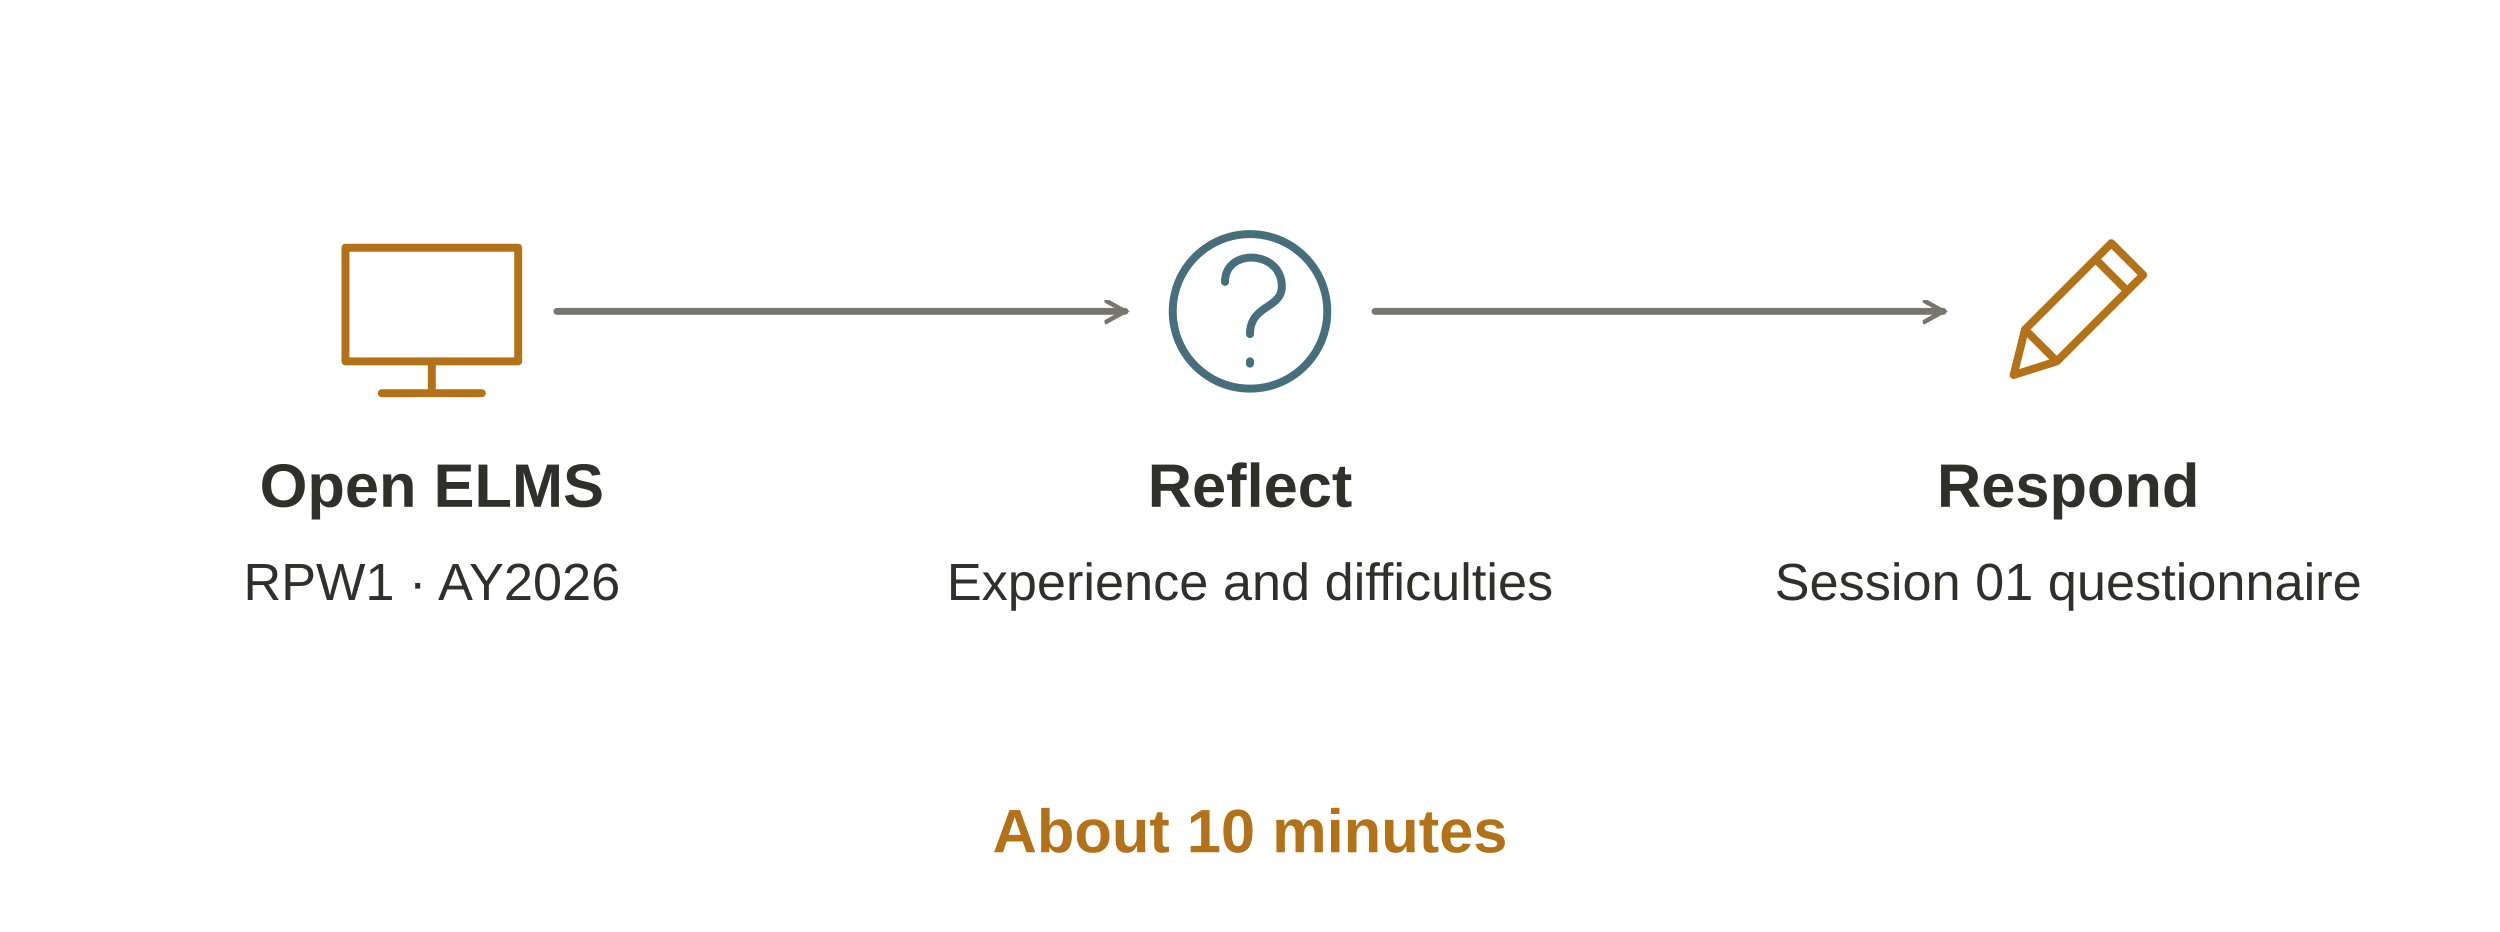
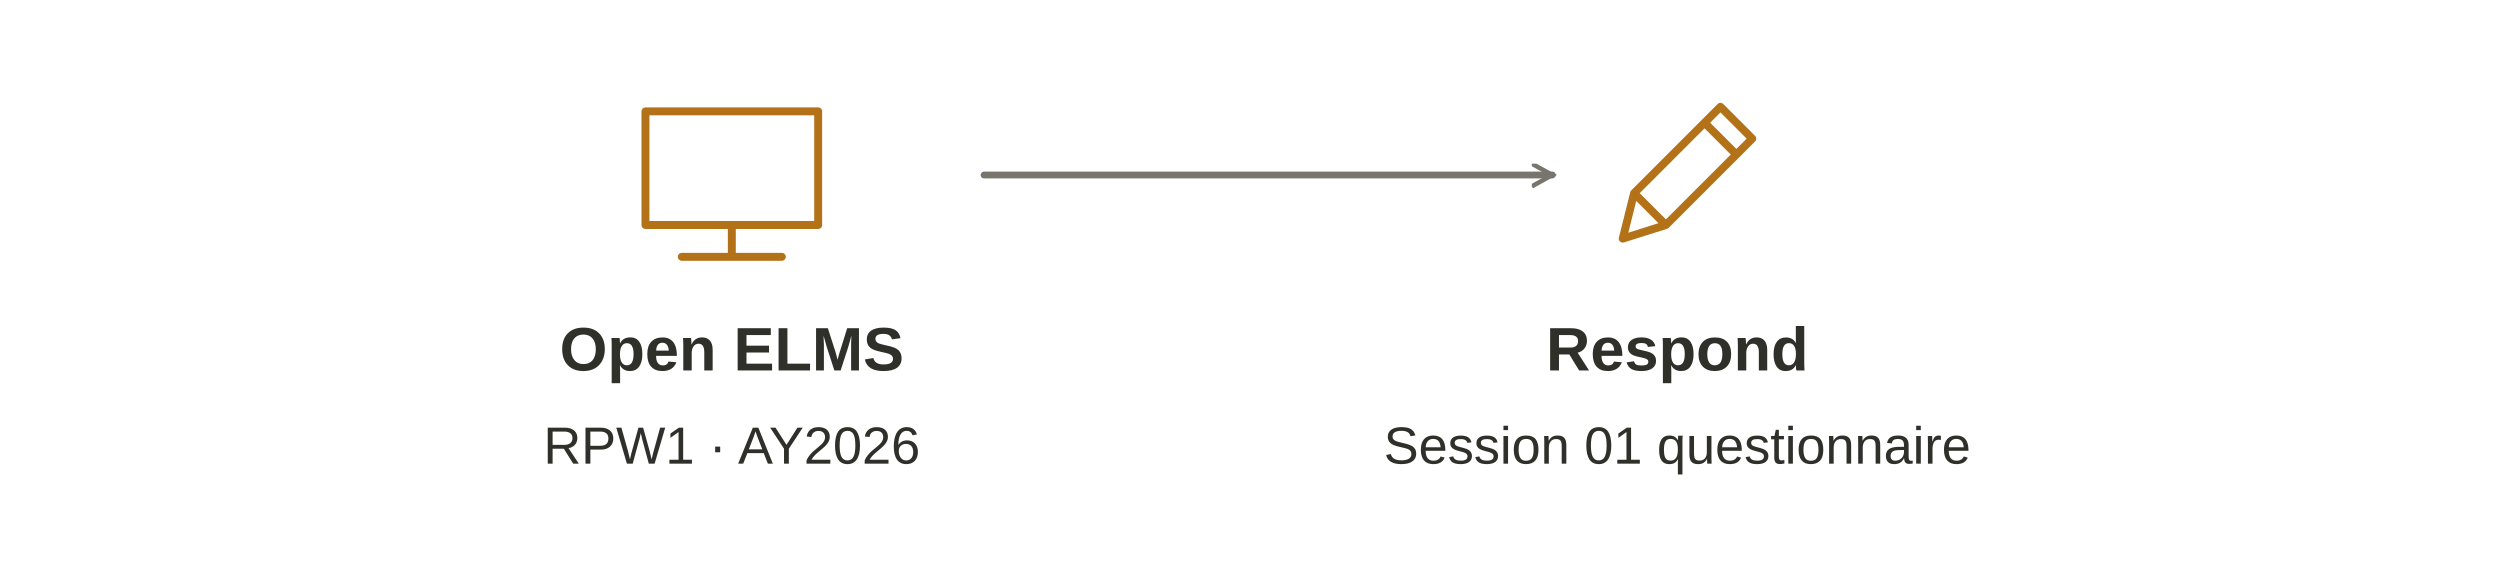
- <svg xmlns="http://www.w3.org/2000/svg" width="1100" height="410" viewBox="0 0 1100 410" role="img" aria-labelledby="title desc">
-   <defs>
+ <svg xmlns="http://www.w3.org/2000/svg" width="1100" height="250" viewBox="0 0 1100 250" role="img" aria-labelledby="title desc" version="1.1" id="svg8">
+   <defs id="defs1">
    <marker id="a" markerWidth="12" markerHeight="12" refX="9" refY="5" orient="auto" markerUnits="userSpaceOnUse">
-       <path d="M0 0 L9 5 L0 10" fill="none" stroke="#77756d" stroke-width="2" />
+       <path d="M 0,0 9,5 0,10" fill="none" stroke="#77756d" stroke-width="2" id="path1" />
    </marker>
  </defs>
-   <g font-family="Aptos, Segoe UI, Arial, sans-serif">
-     <g transform="translate(190.0 137) scale(1)" fill="none" stroke="#b37218" stroke-width="3.5" stroke-linecap="round" stroke-linejoin="round">
-       <path d="M-38-28 H38 V22 H-38 Z M0 22 V36 M-22 36 H22" />
-     </g>
-     <text x="190.0" y="223" fill="#30302b" font-size="27" text-anchor="middle" font-weight="700">Open ELMS</text>
-     <text x="190.0" y="264" fill="#30302b" font-size="23" text-anchor="middle">RPW1 · AY2026</text>
-     <path d="M245.0 137 H495.0" fill="none" stroke="#77756d" stroke-width="3" stroke-linecap="round" stroke-linejoin="round" marker-end="url(#a)" />
-     <g transform="translate(550.0 137) scale(1)" fill="none" stroke="#466e7b" stroke-width="3.5" stroke-linecap="round" stroke-linejoin="round">
-       <circle cx="0" cy="0" r="34" />
-       <path d="M-11-13 C-11-28 14-27 14-11 C14-1 0-3 0 10 M0 22 V23" />
-     </g>
-     <text x="550.0" y="223" fill="#30302b" font-size="27" text-anchor="middle" font-weight="700">Reflect</text>
-     <text x="550.0" y="264" fill="#30302b" font-size="23" text-anchor="middle">Experience and difficulties</text>
-     <path d="M605.0 137 H855.0" fill="none" stroke="#77756d" stroke-width="3" stroke-linecap="round" stroke-linejoin="round" marker-end="url(#a)" />
-     <g transform="translate(910.0 137) scale(1)" fill="none" stroke="#b37218" stroke-width="3.5" stroke-linecap="round" stroke-linejoin="round">
-       <path d="M-24 28 L-19 8 L19-30 L33-16 L-5 22 Z M-19 8 L-5 22 M12-23 L26-9" />
-     </g>
-     <text x="910.0" y="223" fill="#30302b" font-size="27" text-anchor="middle" font-weight="700">Respond</text>
-     <text x="910.0" y="264" fill="#30302b" font-size="23" text-anchor="middle">Session 01 questionnaire</text>
-     <text x="550" y="375" fill="#b37218" font-size="27" text-anchor="middle" font-weight="700">About 10 minutes</text>
+   <g transform="translate(322,77)" fill="none" stroke="#b37218" stroke-width="3.5" stroke-linecap="round" stroke-linejoin="round" id="g2" style="font-family:Aptos, 'Segoe UI', Arial, sans-serif">
+     <path d="M -38,-28 H 38 V 22 H -38 Z M 0,22 v 14 m -22,0 h 44" id="path2" />
  </g>
+   <text x="322" y="163" fill="#30302b" font-size="27px" text-anchor="middle" font-weight="700" id="text2" style="font-family:Aptos, 'Segoe UI', Arial, sans-serif">Open ELMS</text>
+   <text x="322" y="204" fill="#30302b" font-size="23px" text-anchor="middle" id="text3" style="font-family:Aptos, 'Segoe UI', Arial, sans-serif">RPW1 · AY2026</text>
+   <path d="M 433,77 H 683" fill="none" stroke="#77756d" stroke-width="3" stroke-linecap="round" stroke-linejoin="round" marker-end="url(#a)" id="path5" style="font-family:Aptos, 'Segoe UI', Arial, sans-serif" />
+   <g transform="translate(738,77)" fill="none" stroke="#b37218" stroke-width="3.5" stroke-linecap="round" stroke-linejoin="round" id="g6" style="font-family:Aptos, 'Segoe UI', Arial, sans-serif">
+     <path d="M -24,28 -19,8 19,-30 33,-16 -5,22 Z M -19,8 -5,22 M 12,-23 26,-9" id="path6" />
+   </g>
+   <text x="738" y="163" fill="#30302b" font-size="27px" text-anchor="middle" font-weight="700" id="text6" style="font-family:Aptos, 'Segoe UI', Arial, sans-serif">Respond</text>
+   <text x="738" y="204" fill="#30302b" font-size="23px" text-anchor="middle" id="text7" style="font-family:Aptos, 'Segoe UI', Arial, sans-serif">Session 01 questionnaire</text>
</svg>
